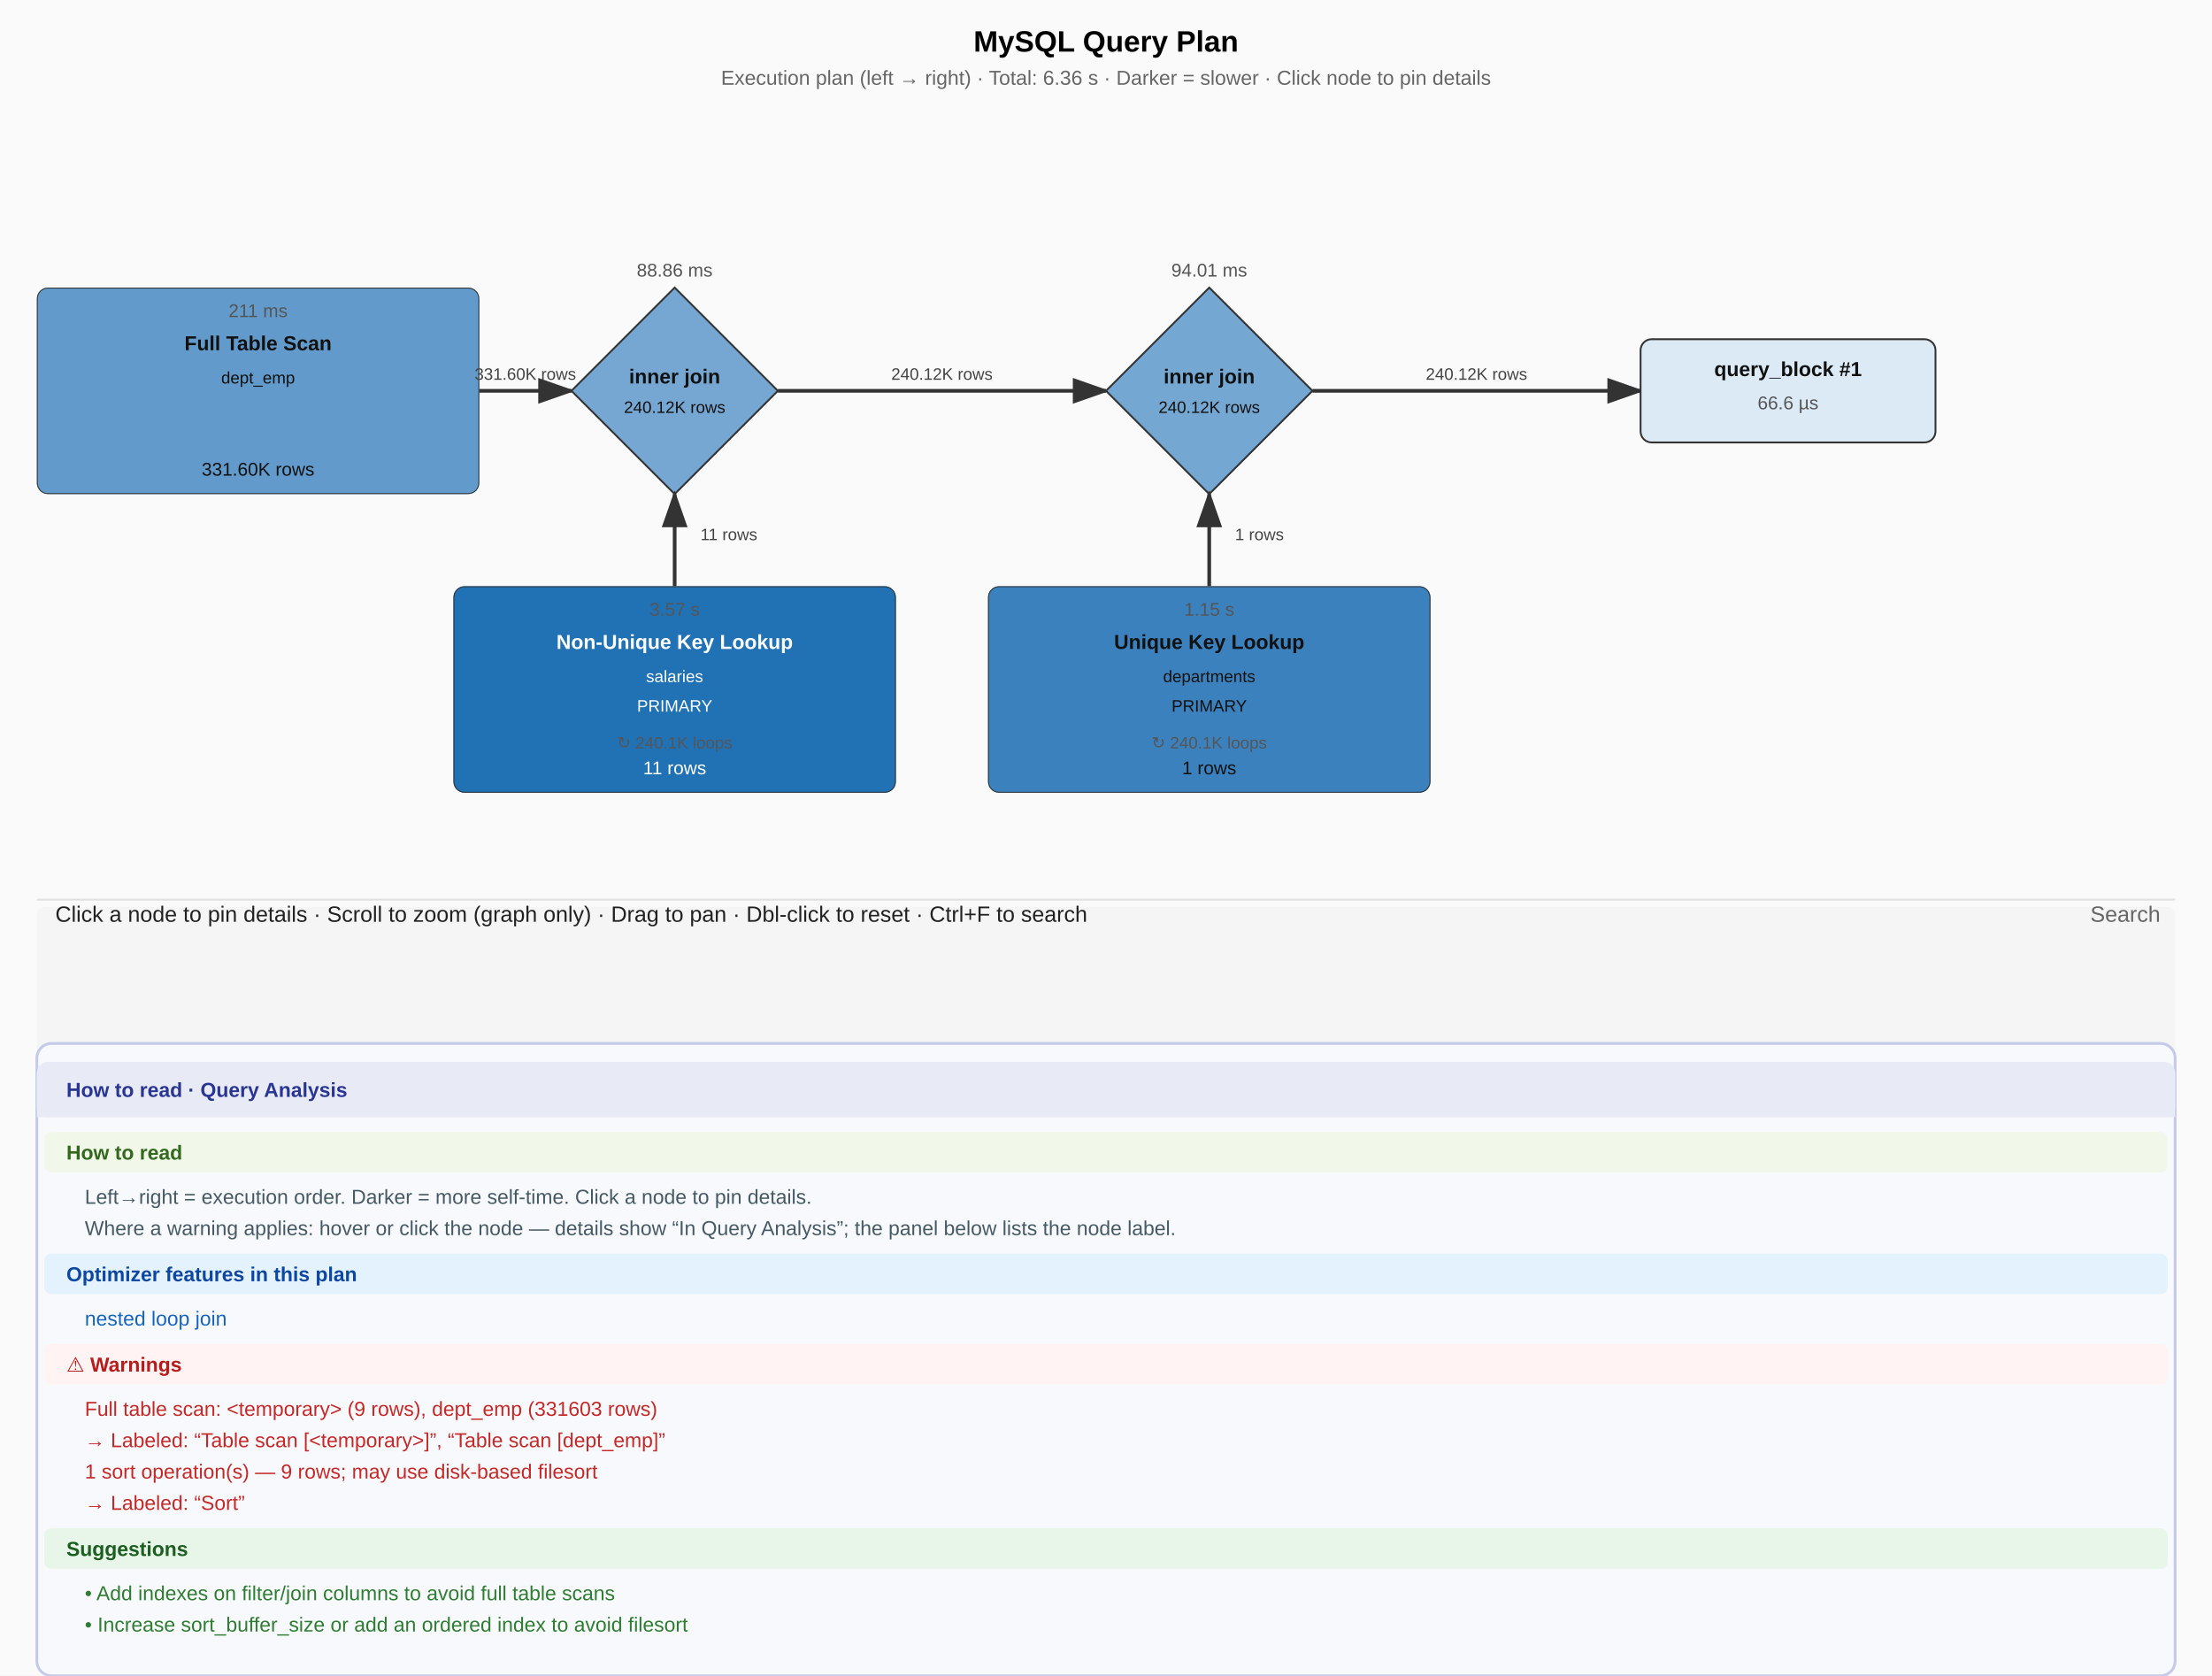
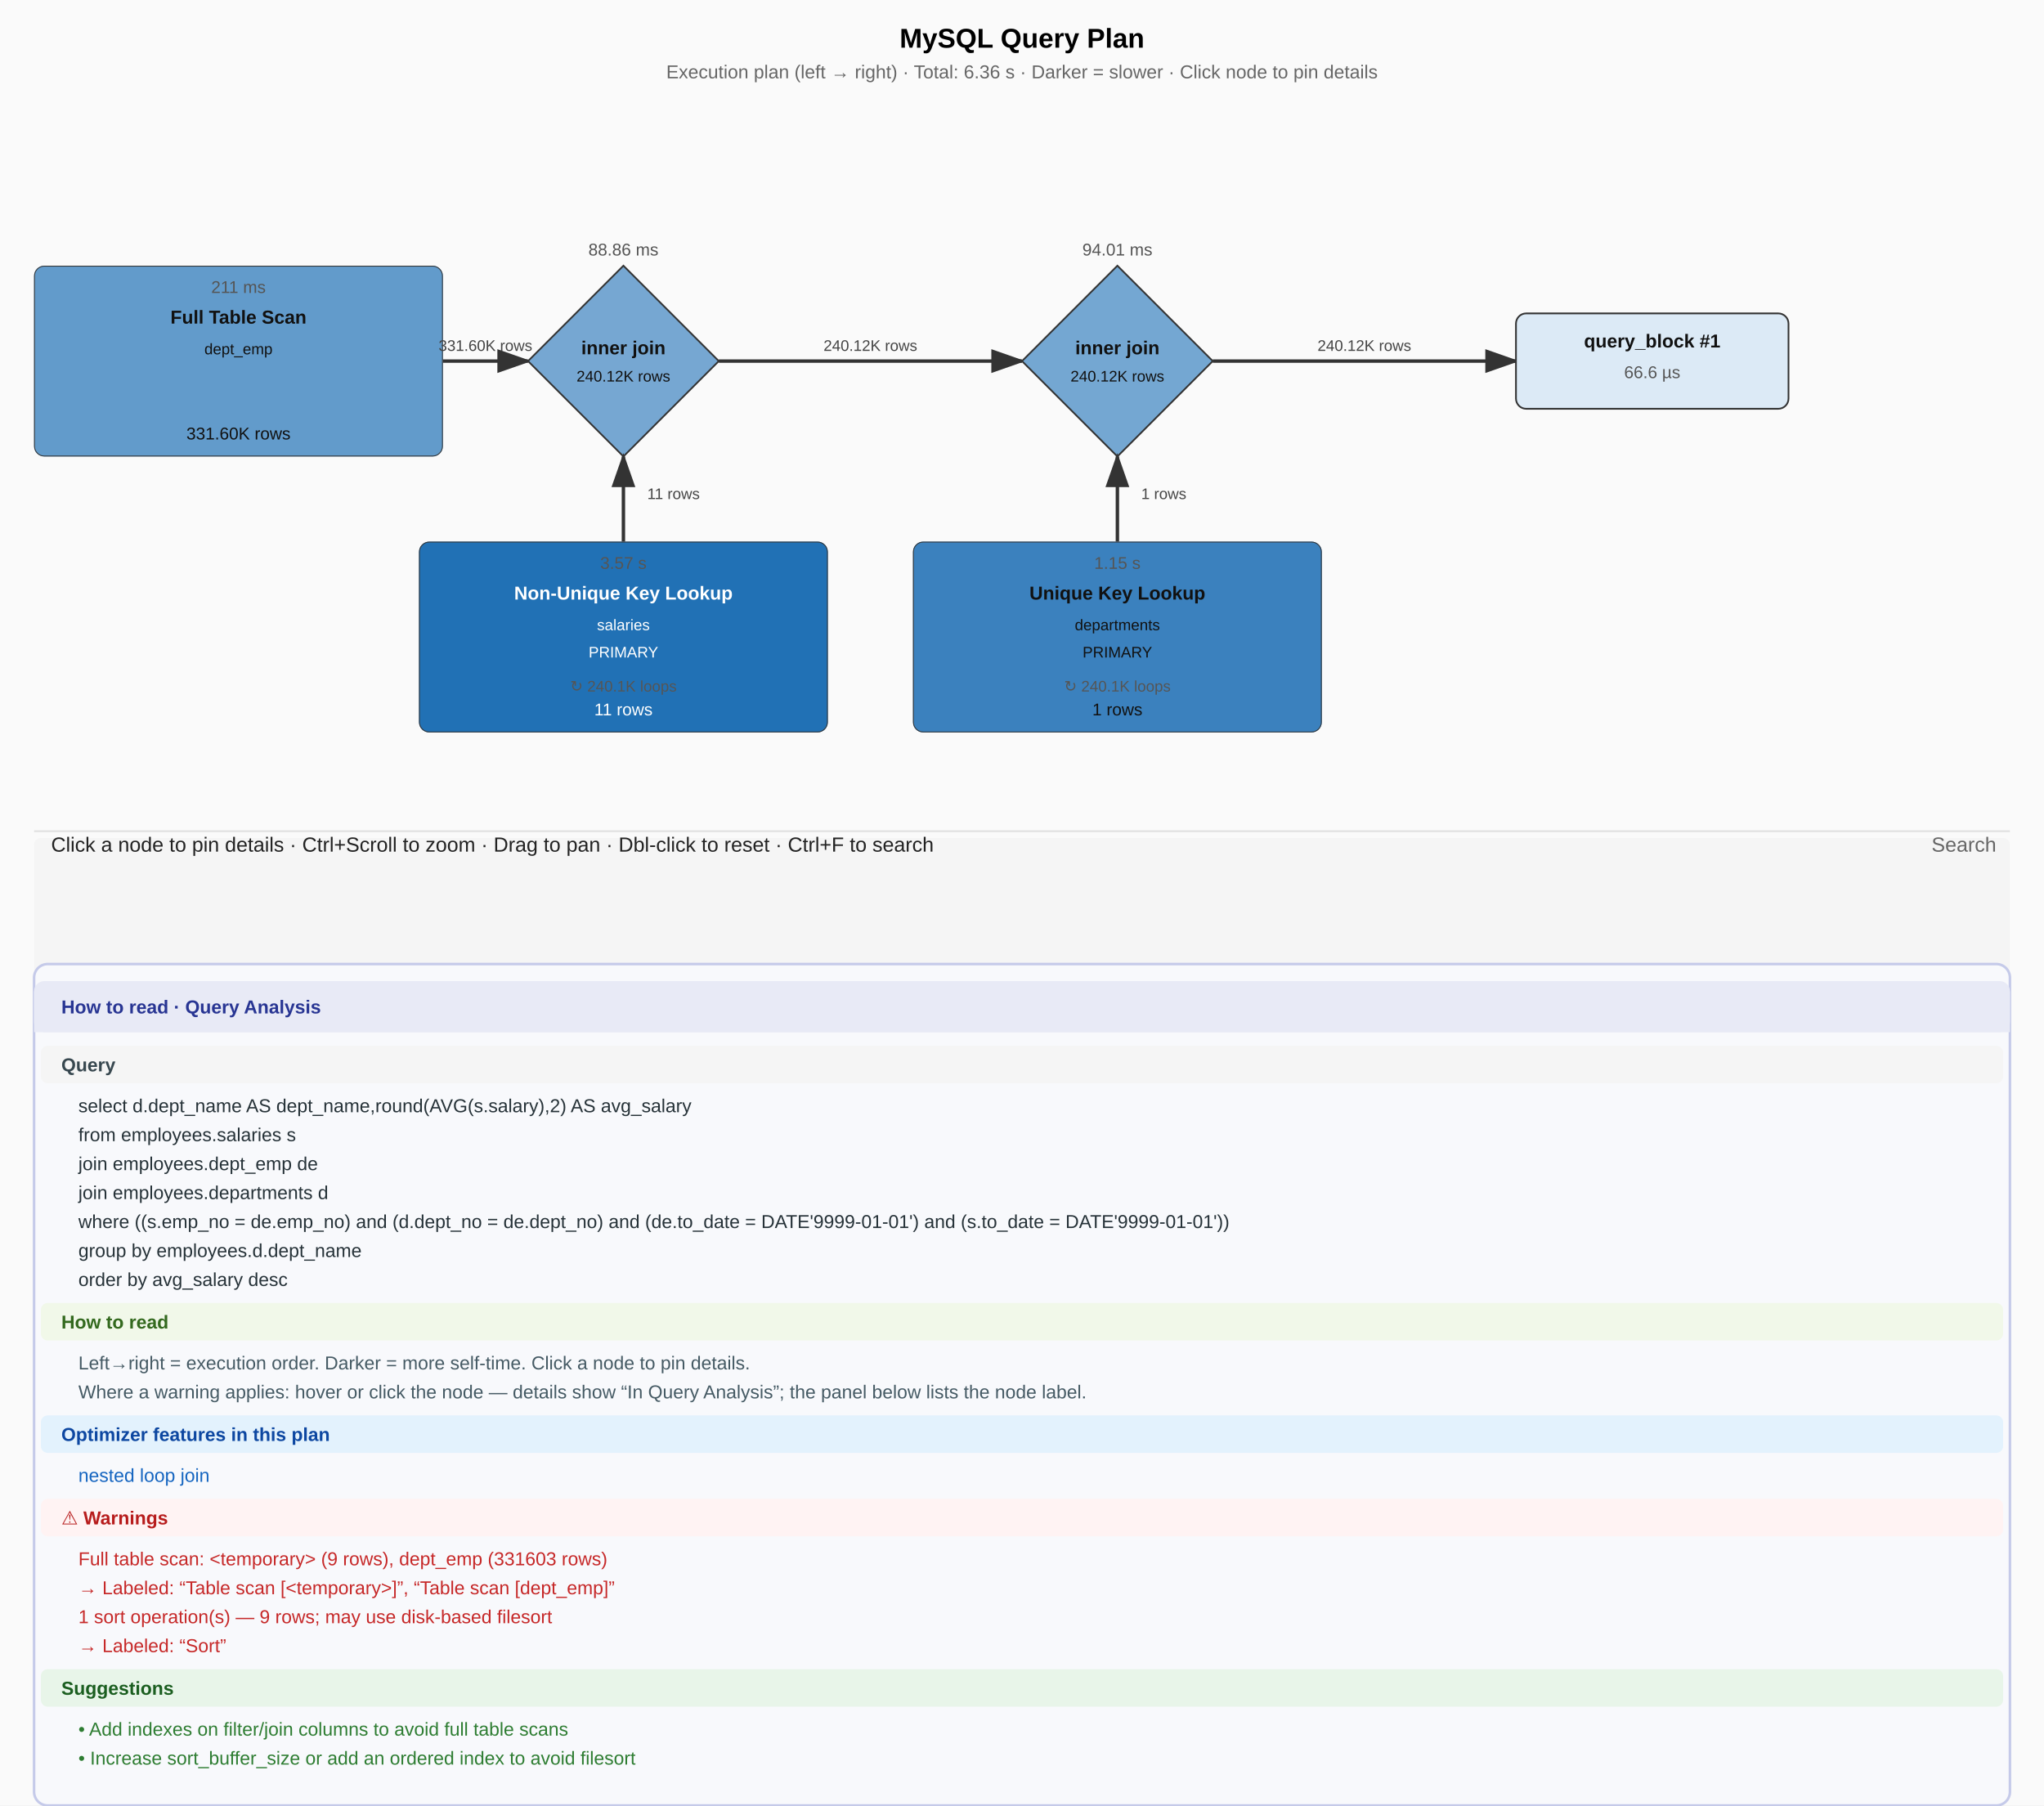
- <svg xmlns="http://www.w3.org/2000/svg" version="1.1" width="1200" height="909">
+ <svg xmlns="http://www.w3.org/2000/svg" version="1.1" width="1200" height="1060">
  <defs>
    <marker id="arrowhead" markerWidth="10" markerHeight="7" refX="9" refY="3.5" orient="auto">
      <polygon points="0 0, 10 3.5, 0 7" fill="#333" />
    </marker>
+     <clipPath id="diagram-clip">
+       <rect x="0" y="0" width="1200" height="558" />
+     </clipPath>
  </defs>
  <style>
  text { font-family: Arial, sans-serif; font-size: 11px; }
  .title { font-size: 16px; font-weight: bold; }
  .subtitle { font-size: 11px; fill: #666; }
  .cost { font-size: 10px; fill: #555; }
  .node-label { font-weight: bold; font-size: 11px; }
  .node-sublabel { font-size: 9px; }
  .row-count { font-size: 10px; }
  .arrow-label { font-size: 9px; fill: #444; }
  .diagram-node { cursor: pointer; }
  .diagram-node:hover rect, .diagram-node:hover polygon { opacity: 0.9; stroke-width: 2; }
  .badge-covering { font-size: 8px; fill: #1b5e20; font-weight: bold; }
  .loops-line { font-size: 9px; fill: #555; }
  .details-line { font-size: 12px; fill: #222; user-select: text; -webkit-user-select: text; cursor: text; }
  .details-line.dim { fill: #999; }
  #search { font-size: 12px; fill: #666; cursor: pointer; }
  #search:hover { fill: #000; }
  .diagram-node.pinned rect, .diagram-node.pinned polygon { stroke: #e600e6; stroke-width: 3; }
  .diagram-node.dim { opacity: 0.25; }
</style>
  <rect width="100%" height="100%" fill="#fafafa" />
  <text x="600.0" y="28" text-anchor="middle" class="title">MySQL Query Plan</text>
  <text x="600.0" y="46" text-anchor="middle" class="subtitle">Execution plan (left → right)  ·  Total: 6.36 s  ·  Darker = slower  ·  Click node to pin details</text>
  <line x1="20" y1="488" x2="1180" y2="488" stroke="#e0e0e0" stroke-width="1" />
  <rect x="20" y="492" width="1160" height="112" fill="#f5f5f5" rx="4" />
  <text id="search" x="1172" y="500" text-anchor="end">Search</text>
-   <text id="details-l0" x="30" y="500" text-anchor="start" class="details-line">Click a node to pin details  ·  Scroll to zoom (graph only)  ·  Drag to pan  ·  Dbl-click to reset  ·  Ctrl+F to search</text>
+   <text id="details-l0" x="30" y="500" text-anchor="start" class="details-line">Click a node to pin details  ·  Ctrl+Scroll to zoom  ·  Drag to pan  ·  Dbl-click to reset  ·  Ctrl+F to search</text>
  <text id="details-l1" x="30" y="516" text-anchor="start" class="details-line" />
  <text id="details-l2" x="30" y="532" text-anchor="start" class="details-line" />
  <text id="details-l3" x="30" y="548" text-anchor="start" class="details-line" />
  <text id="details-l4" x="30" y="564" text-anchor="start" class="details-line" />
  <text id="details-l5" x="30" y="580" text-anchor="start" class="details-line" />
-   <g id="diagram-content">
+   <g id="diagram-content" clip-path="url(#diagram-clip)">
    <g class="diagram-node" data-info="Table scan on de  ·  Total: 211 ms  ·  Cost: 33298.55  ·  Rows: 331.60K  ·  Loops: 1  ·  Table: dept_emp  ·  Est.rows: 331143  ·  ⚠ In Query Analysis: Full table scan: &lt;temporary&gt; (9 rows), dept_emp (331603 rows)" data-analysis-msg="Full table scan: &lt;temporary&gt; (9 rows), dept_emp (331603 rows)">
      <defs>
        <clipPath id="clipbox-0">
          <rect x="20" y="156" width="240" height="112" rx="6" ry="6" />
        </clipPath>
      </defs>
      <g clip-path="url(#clipbox-0)">
        <rect x="20" y="156" width="240" height="112" fill="#629bcb" stroke="#333" stroke-width="1" rx="6" ry="6" />
        <text x="140.0" y="172" text-anchor="middle" class="cost" fill="#111111">211 ms</text>
        <text x="140.0" y="190" text-anchor="middle" class="node-label" fill="#111111">Full Table Scan</text>
        <text x="140.0" y="208" text-anchor="middle" class="node-sublabel" fill="#111111">dept_emp</text>
        <text x="140.0" y="258" text-anchor="middle" class="row-count" fill="#111111">331.60K rows</text>
      </g>
    </g>
    <line x1="260" y1="212.0" x2="310" y2="212.0" stroke="#333" stroke-width="2" marker-end="url(#arrowhead)" />
    <text x="285.0" y="206.0" text-anchor="middle" class="arrow-label">331.60K rows</text>
    <g class="diagram-node" data-info="Nested loop inner join  ·  Total: 4.38 s  ·  Self: 88.86 ms  ·  Cost: 49571.30  ·  Rows: 240.12K  ·  Loops: 1  ·  Est.rows: 3311">
      <text x="366" y="150.0" text-anchor="middle" class="cost">88.86 ms</text>
      <polygon points="366,156.0 422,212.0 366,268.0 310,212.0" fill="#76a7d2" stroke="#333" stroke-width="1" />
      <text x="366" y="208.0" text-anchor="middle" class="node-label" fill="#111111">inner join</text>
      <text x="366" y="224.0" text-anchor="middle" class="node-sublabel" fill="#111111">240.12K rows</text>
    </g>
    <g class="diagram-node" data-info="Ran 240.1K times (e.g. inner side of nested loop).  ·  —  ·  Index lookup on s using PRIMARY (emp_no=de.emp_no)  ·  Total: 3.57 s  ·  Cost: 0.39  ·  Rows: 11  ·  Loops: 240124  ·  Table: salaries  ·  Index: PRIMARY  ·  Est.rows: 1  ·  Covering: no">
      <defs>
        <clipPath id="clipbox-1">
          <rect x="246.0" y="318" width="240" height="112" rx="6" ry="6" />
        </clipPath>
      </defs>
      <g clip-path="url(#clipbox-1)">
        <rect x="246.0" y="318" width="240" height="112" fill="#2171b5" stroke="#333" stroke-width="1" rx="6" ry="6" />
        <text x="366.0" y="334" text-anchor="middle" class="cost" fill="#ffffff">3.57 s</text>
        <text x="366.0" y="352" text-anchor="middle" class="node-label" fill="#ffffff">Non-Unique Key Lookup</text>
        <text x="366.0" y="370" text-anchor="middle" class="node-sublabel" fill="#ffffff">salaries</text>
        <text x="366.0" y="386" text-anchor="middle" class="node-sublabel" fill="#ffffff">PRIMARY</text>
        <text x="366.0" y="406" text-anchor="middle" class="loops-line" fill="#ffffff">↻ 240.1K loops</text>
        <text x="366.0" y="420" text-anchor="middle" class="row-count" fill="#ffffff">11 rows</text>
      </g>
    </g>
    <line x1="366" y1="318" x2="366" y2="268.0" stroke="#333" stroke-width="2" marker-end="url(#arrowhead)" />
    <text x="380" y="293.0" text-anchor="start" class="arrow-label">11 rows</text>
    <line x1="422" y1="212.0" x2="600" y2="212.0" stroke="#333" stroke-width="2" marker-end="url(#arrowhead)" />
    <text x="511.0" y="206.0" text-anchor="middle" class="arrow-label">240.12K rows</text>
    <g class="diagram-node" data-info="Nested loop inner join  ·  Total: 5.62 s  ·  Self: 94.01 ms  ·  Cost: 53213.88  ·  Rows: 240.12K  ·  Loops: 1  ·  Est.rows: 3311">
      <text x="656" y="150.0" text-anchor="middle" class="cost">94.01 ms</text>
      <polygon points="656,156.0 712,212.0 656,268.0 600,212.0" fill="#74a7d2" stroke="#333" stroke-width="1" />
      <text x="656" y="208.0" text-anchor="middle" class="node-label" fill="#111111">inner join</text>
      <text x="656" y="224.0" text-anchor="middle" class="node-sublabel" fill="#111111">240.12K rows</text>
    </g>
    <g class="diagram-node" data-info="Ran 240.1K times (e.g. inner side of nested loop).  ·  —  ·  Single-row index lookup on d using PRIMARY (dept_no=de.dept_no)  ·  Total: 1.15 s  ·  Cost: 1.00  ·  Rows: 1  ·  Loops: 240124  ·  Table: departments  ·  Index: PRIMARY  ·  Est.rows: 1  ·  Covering: no">
      <defs>
        <clipPath id="clipbox-2">
          <rect x="536.0" y="318" width="240" height="112" rx="6" ry="6" />
        </clipPath>
      </defs>
      <g clip-path="url(#clipbox-2)">
        <rect x="536.0" y="318" width="240" height="112" fill="#3b81be" stroke="#333" stroke-width="1" rx="6" ry="6" />
        <text x="656.0" y="334" text-anchor="middle" class="cost" fill="#111111">1.15 s</text>
        <text x="656.0" y="352" text-anchor="middle" class="node-label" fill="#111111">Unique Key Lookup</text>
        <text x="656.0" y="370" text-anchor="middle" class="node-sublabel" fill="#111111">departments</text>
        <text x="656.0" y="386" text-anchor="middle" class="node-sublabel" fill="#111111">PRIMARY</text>
        <text x="656.0" y="406" text-anchor="middle" class="loops-line" fill="#111111">↻ 240.1K loops</text>
        <text x="656.0" y="420" text-anchor="middle" class="row-count" fill="#111111">1 rows</text>
      </g>
    </g>
    <line x1="656" y1="318" x2="656" y2="268.0" stroke="#333" stroke-width="2" marker-end="url(#arrowhead)" />
    <text x="670" y="293.0" text-anchor="start" class="arrow-label">1 rows</text>
    <line x1="712" y1="212.0" x2="890" y2="212.0" stroke="#333" stroke-width="2" marker-end="url(#arrowhead)" />
    <text x="801.0" y="206.0" text-anchor="middle" class="arrow-label">240.12K rows</text>
    <g class="diagram-node" data-info="Total: 6.36 s">
      <rect x="890" y="184.0" width="160" height="56" fill="#dceaf6" stroke="#333" stroke-width="1" rx="6" />
      <text x="970.0" y="204.0" text-anchor="middle" class="node-label" fill="#111111">query_block #1</text>
      <text x="970.0" y="222.0" text-anchor="middle" class="cost" fill="#111111">66.6 µs</text>
    </g>
  </g>
-   <rect x="20" y="566" width="1160" height="343" fill="#f8f9fc" stroke="#c5cae9" stroke-width="1.5" rx="8" />
+   <rect x="20" y="566" width="1160" height="494" fill="#f8f9fc" stroke="#c5cae9" stroke-width="1.5" rx="8" />
  <rect x="20" y="576" width="1160" height="30" fill="#e8eaf6" rx="6" />
  <rect x="20" y="582" width="1160" height="24" fill="#e8eaf6" />
  <text x="36" y="595" font-family="Arial,sans-serif" font-size="13" font-weight="bold" fill="#283593">How to read · Query Analysis</text>
-   <rect x="24" y="614" width="1152" height="22" fill="#f1f8e9" rx="4" />
-   <text x="36" y="629" font-family="Arial,sans-serif" font-size="11" font-weight="bold" fill="#33691e">How to read</text>
-   <text x="46" y="653" font-family="Arial,sans-serif" font-size="11" fill="#455a64">Left→right = execution order. Darker = more self-time. Click a node to pin details.</text>
-   <text x="46" y="670" font-family="Arial,sans-serif" font-size="11" fill="#455a64">Where a warning applies: hover or click the node — details show “In Query Analysis”; the panel below lists the node label.</text>
-   <rect x="24" y="680" width="1152" height="22" fill="#e3f2fd" rx="4" />
-   <text x="36" y="695" font-family="Arial,sans-serif" font-size="11" font-weight="bold" fill="#0d47a1">Optimizer features in this plan</text>
-   <text x="46" y="719" font-family="Arial,sans-serif" font-size="11" fill="#1565c0">nested loop join</text>
-   <rect x="24" y="729" width="1152" height="22" fill="#fff3f3" rx="4" />
-   <text x="36" y="744" font-family="Arial,sans-serif" font-size="11" font-weight="bold" fill="#b71c1c">⚠  Warnings</text>
-   <text x="46" y="768" font-family="Arial,sans-serif" font-size="11" fill="#c62828">Full table scan: &lt;temporary&gt; (9 rows), dept_emp (331603 rows)</text>
-   <text x="46" y="785" font-family="Arial,sans-serif" font-size="11" fill="#c62828">→ Labeled: “Table scan [&lt;temporary&gt;]”, “Table scan [dept_emp]”</text>
-   <text x="46" y="802" font-family="Arial,sans-serif" font-size="11" fill="#c62828">1 sort operation(s) — 9 rows; may use disk-based filesort</text>
-   <text x="46" y="819" font-family="Arial,sans-serif" font-size="11" fill="#c62828">→ Labeled: “Sort”</text>
-   <rect x="24" y="829" width="1152" height="22" fill="#e8f5e9" rx="4" />
-   <text x="36" y="844" font-family="Arial,sans-serif" font-size="11" font-weight="bold" fill="#1b5e20">Suggestions</text>
-   <text x="46" y="868" font-family="Arial,sans-serif" font-size="11" fill="#2e7d32">•  Add indexes on filter/join columns to avoid full table scans</text>
-   <text x="46" y="885" font-family="Arial,sans-serif" font-size="11" fill="#2e7d32">•  Increase sort_buffer_size or add an ordered index to avoid filesort</text>
+   <rect x="24" y="614" width="1152" height="22" fill="#f5f5f5" rx="4" />
+   <text x="36" y="629" font-family="Arial,sans-serif" font-size="11" font-weight="bold" fill="#37474f">Query</text>
+   <text x="46" y="653" font-family="Courier New,Courier,monospace" font-size="11" fill="#263238">select d.dept_name AS dept_name,round(AVG(s.salary),2) AS avg_salary</text>
+   <text x="46" y="670" font-family="Courier New,Courier,monospace" font-size="11" fill="#263238">from employees.salaries s</text>
+   <text x="46" y="687" font-family="Courier New,Courier,monospace" font-size="11" fill="#263238">  join employees.dept_emp de</text>
+   <text x="46" y="704" font-family="Courier New,Courier,monospace" font-size="11" fill="#263238">  join employees.departments d</text>
+   <text x="46" y="721" font-family="Courier New,Courier,monospace" font-size="11" fill="#263238">where ((s.emp_no = de.emp_no) and (d.dept_no = de.dept_no) and (de.to_date = DATE'9999-01-01') and (s.to_date = DATE'9999-01-01'))</text>
+   <text x="46" y="738" font-family="Courier New,Courier,monospace" font-size="11" fill="#263238">group by employees.d.dept_name</text>
+   <text x="46" y="755" font-family="Courier New,Courier,monospace" font-size="11" fill="#263238">order by avg_salary desc</text>
+   <rect x="24" y="765" width="1152" height="22" fill="#f1f8e9" rx="4" />
+   <text x="36" y="780" font-family="Arial,sans-serif" font-size="11" font-weight="bold" fill="#33691e">How to read</text>
+   <text x="46" y="804" font-family="Arial,sans-serif" font-size="11" fill="#455a64">Left→right = execution order. Darker = more self-time. Click a node to pin details.</text>
+   <text x="46" y="821" font-family="Arial,sans-serif" font-size="11" fill="#455a64">Where a warning applies: hover or click the node — details show “In Query Analysis”; the panel below lists the node label.</text>
+   <rect x="24" y="831" width="1152" height="22" fill="#e3f2fd" rx="4" />
+   <text x="36" y="846" font-family="Arial,sans-serif" font-size="11" font-weight="bold" fill="#0d47a1">Optimizer features in this plan</text>
+   <text x="46" y="870" font-family="Arial,sans-serif" font-size="11" fill="#1565c0">nested loop join</text>
+   <rect x="24" y="880" width="1152" height="22" fill="#fff3f3" rx="4" />
+   <text x="36" y="895" font-family="Arial,sans-serif" font-size="11" font-weight="bold" fill="#b71c1c">⚠  Warnings</text>
+   <text x="46" y="919" font-family="Arial,sans-serif" font-size="11" fill="#c62828">Full table scan: &lt;temporary&gt; (9 rows), dept_emp (331603 rows)</text>
+   <text x="46" y="936" font-family="Arial,sans-serif" font-size="11" fill="#c62828">→ Labeled: “Table scan [&lt;temporary&gt;]”, “Table scan [dept_emp]”</text>
+   <text x="46" y="953" font-family="Arial,sans-serif" font-size="11" fill="#c62828">1 sort operation(s) — 9 rows; may use disk-based filesort</text>
+   <text x="46" y="970" font-family="Arial,sans-serif" font-size="11" fill="#c62828">→ Labeled: “Sort”</text>
+   <rect x="24" y="980" width="1152" height="22" fill="#e8f5e9" rx="4" />
+   <text x="36" y="995" font-family="Arial,sans-serif" font-size="11" font-weight="bold" fill="#1b5e20">Suggestions</text>
+   <text x="46" y="1019" font-family="Arial,sans-serif" font-size="11" fill="#2e7d32">•  Add indexes on filter/join columns to avoid full table scans</text>
+   <text x="46" y="1036" font-family="Arial,sans-serif" font-size="11" fill="#2e7d32">•  Increase sort_buffer_size or add an ordered index to avoid filesort</text>
</svg>
